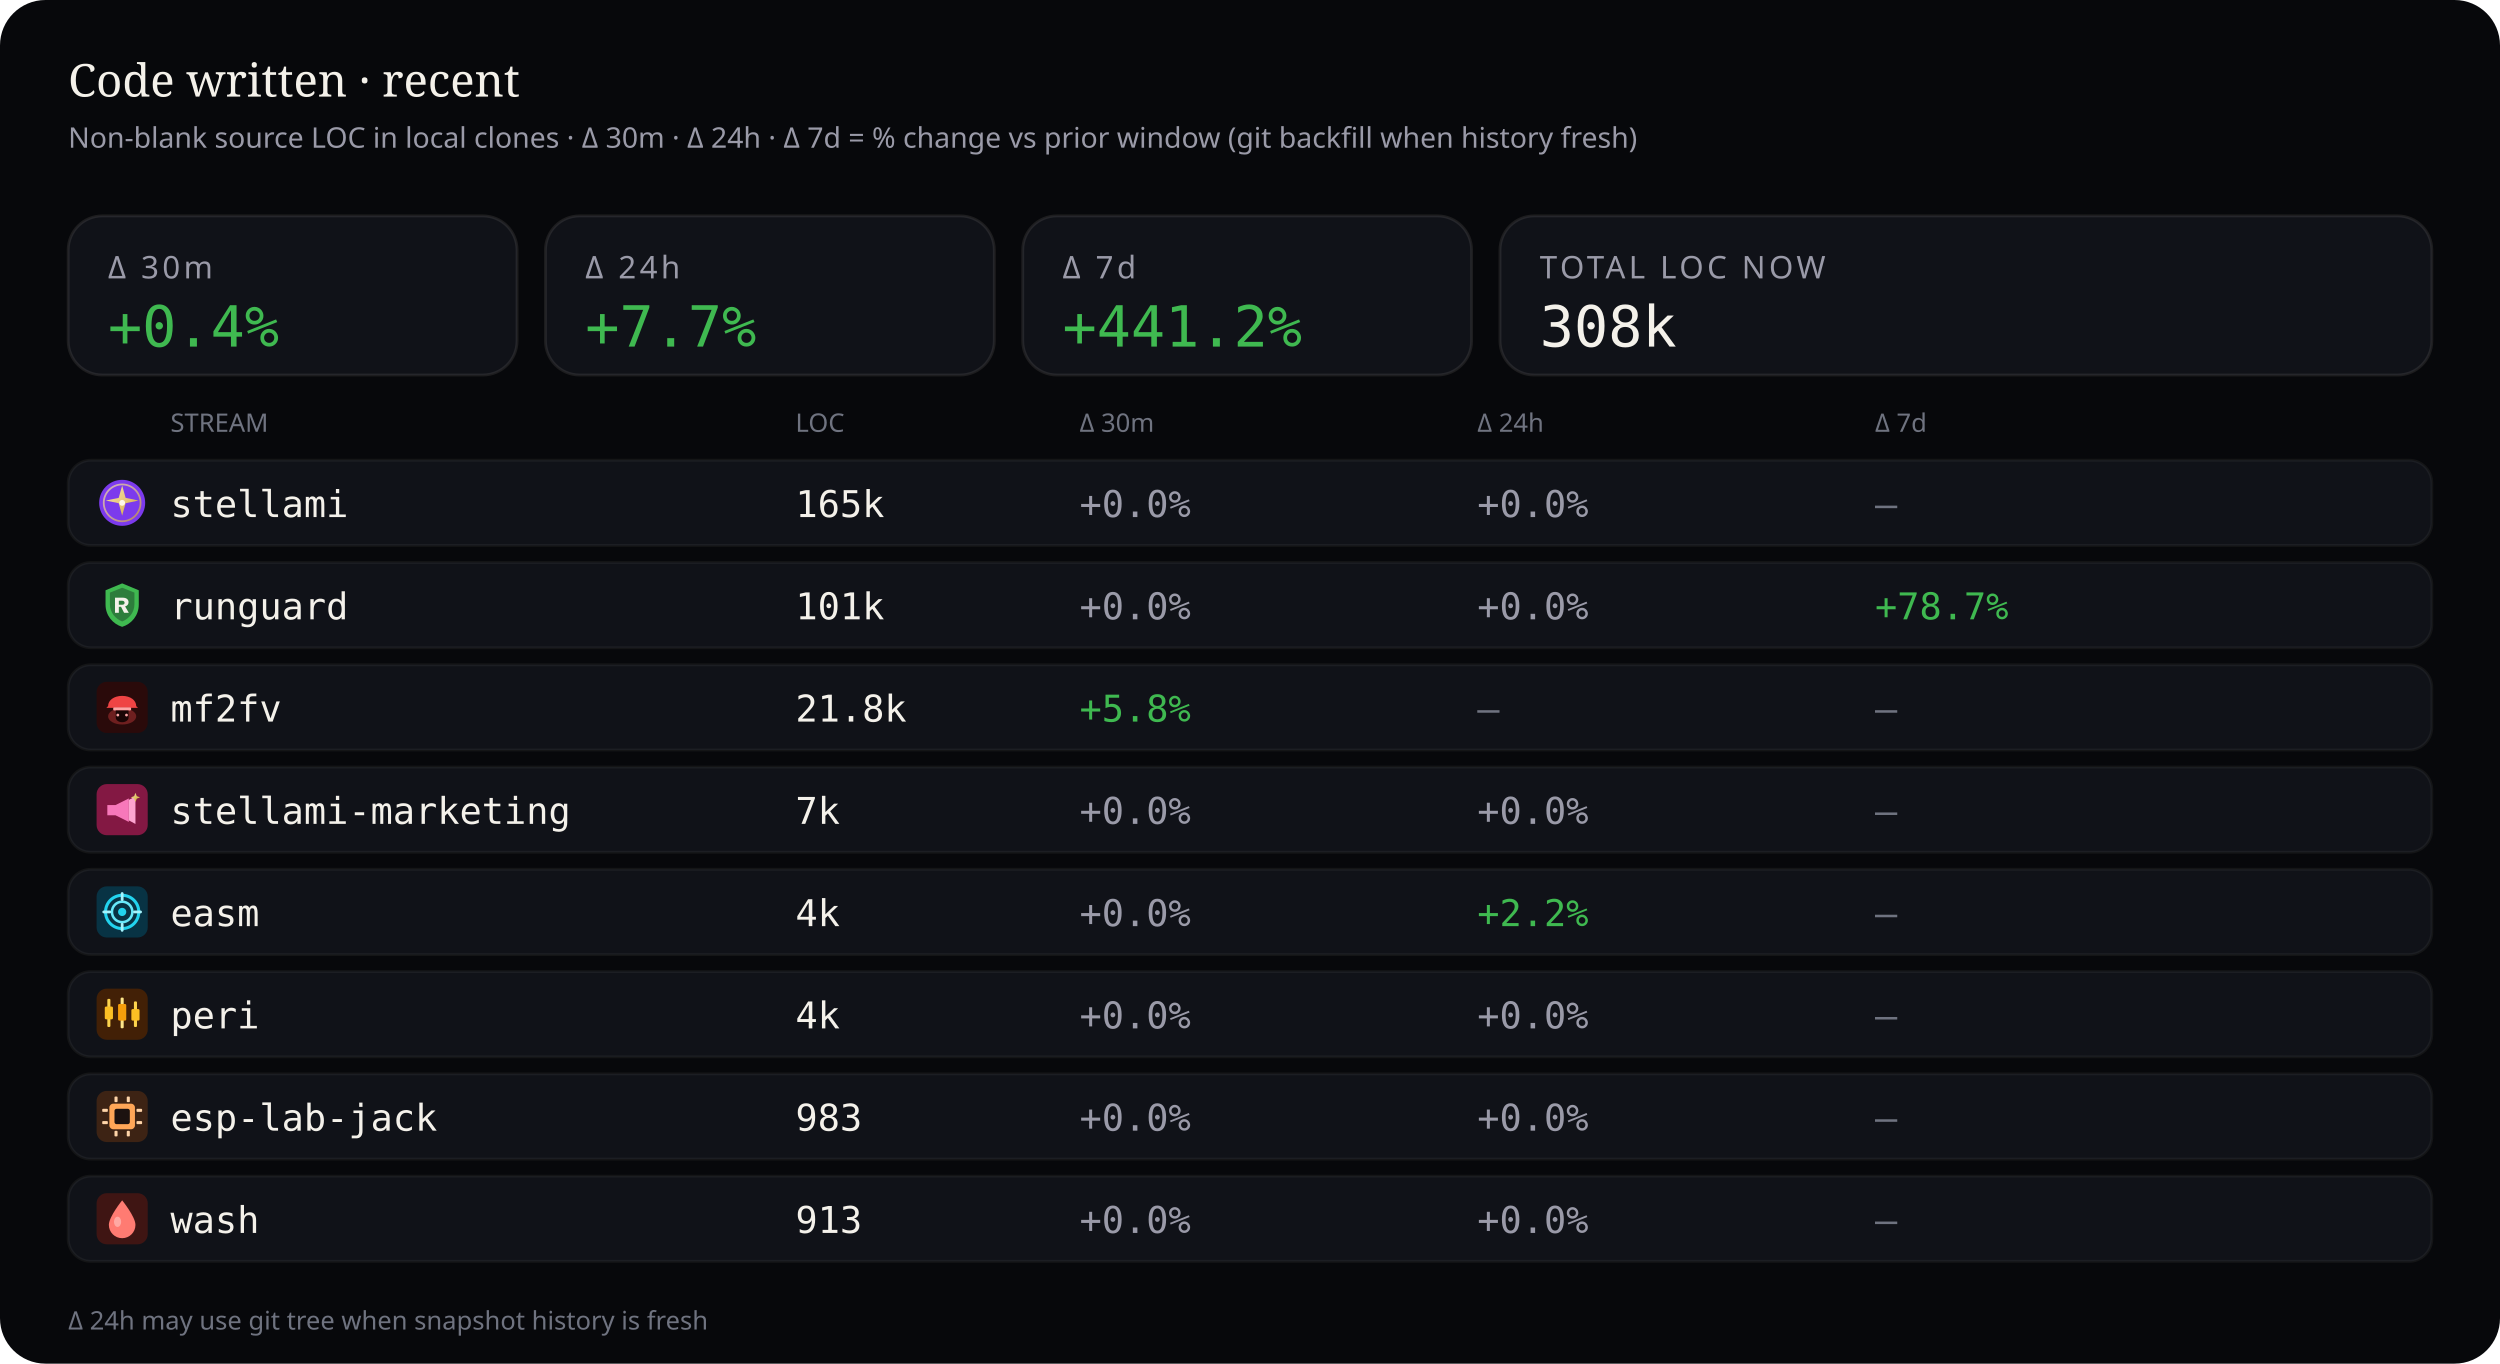
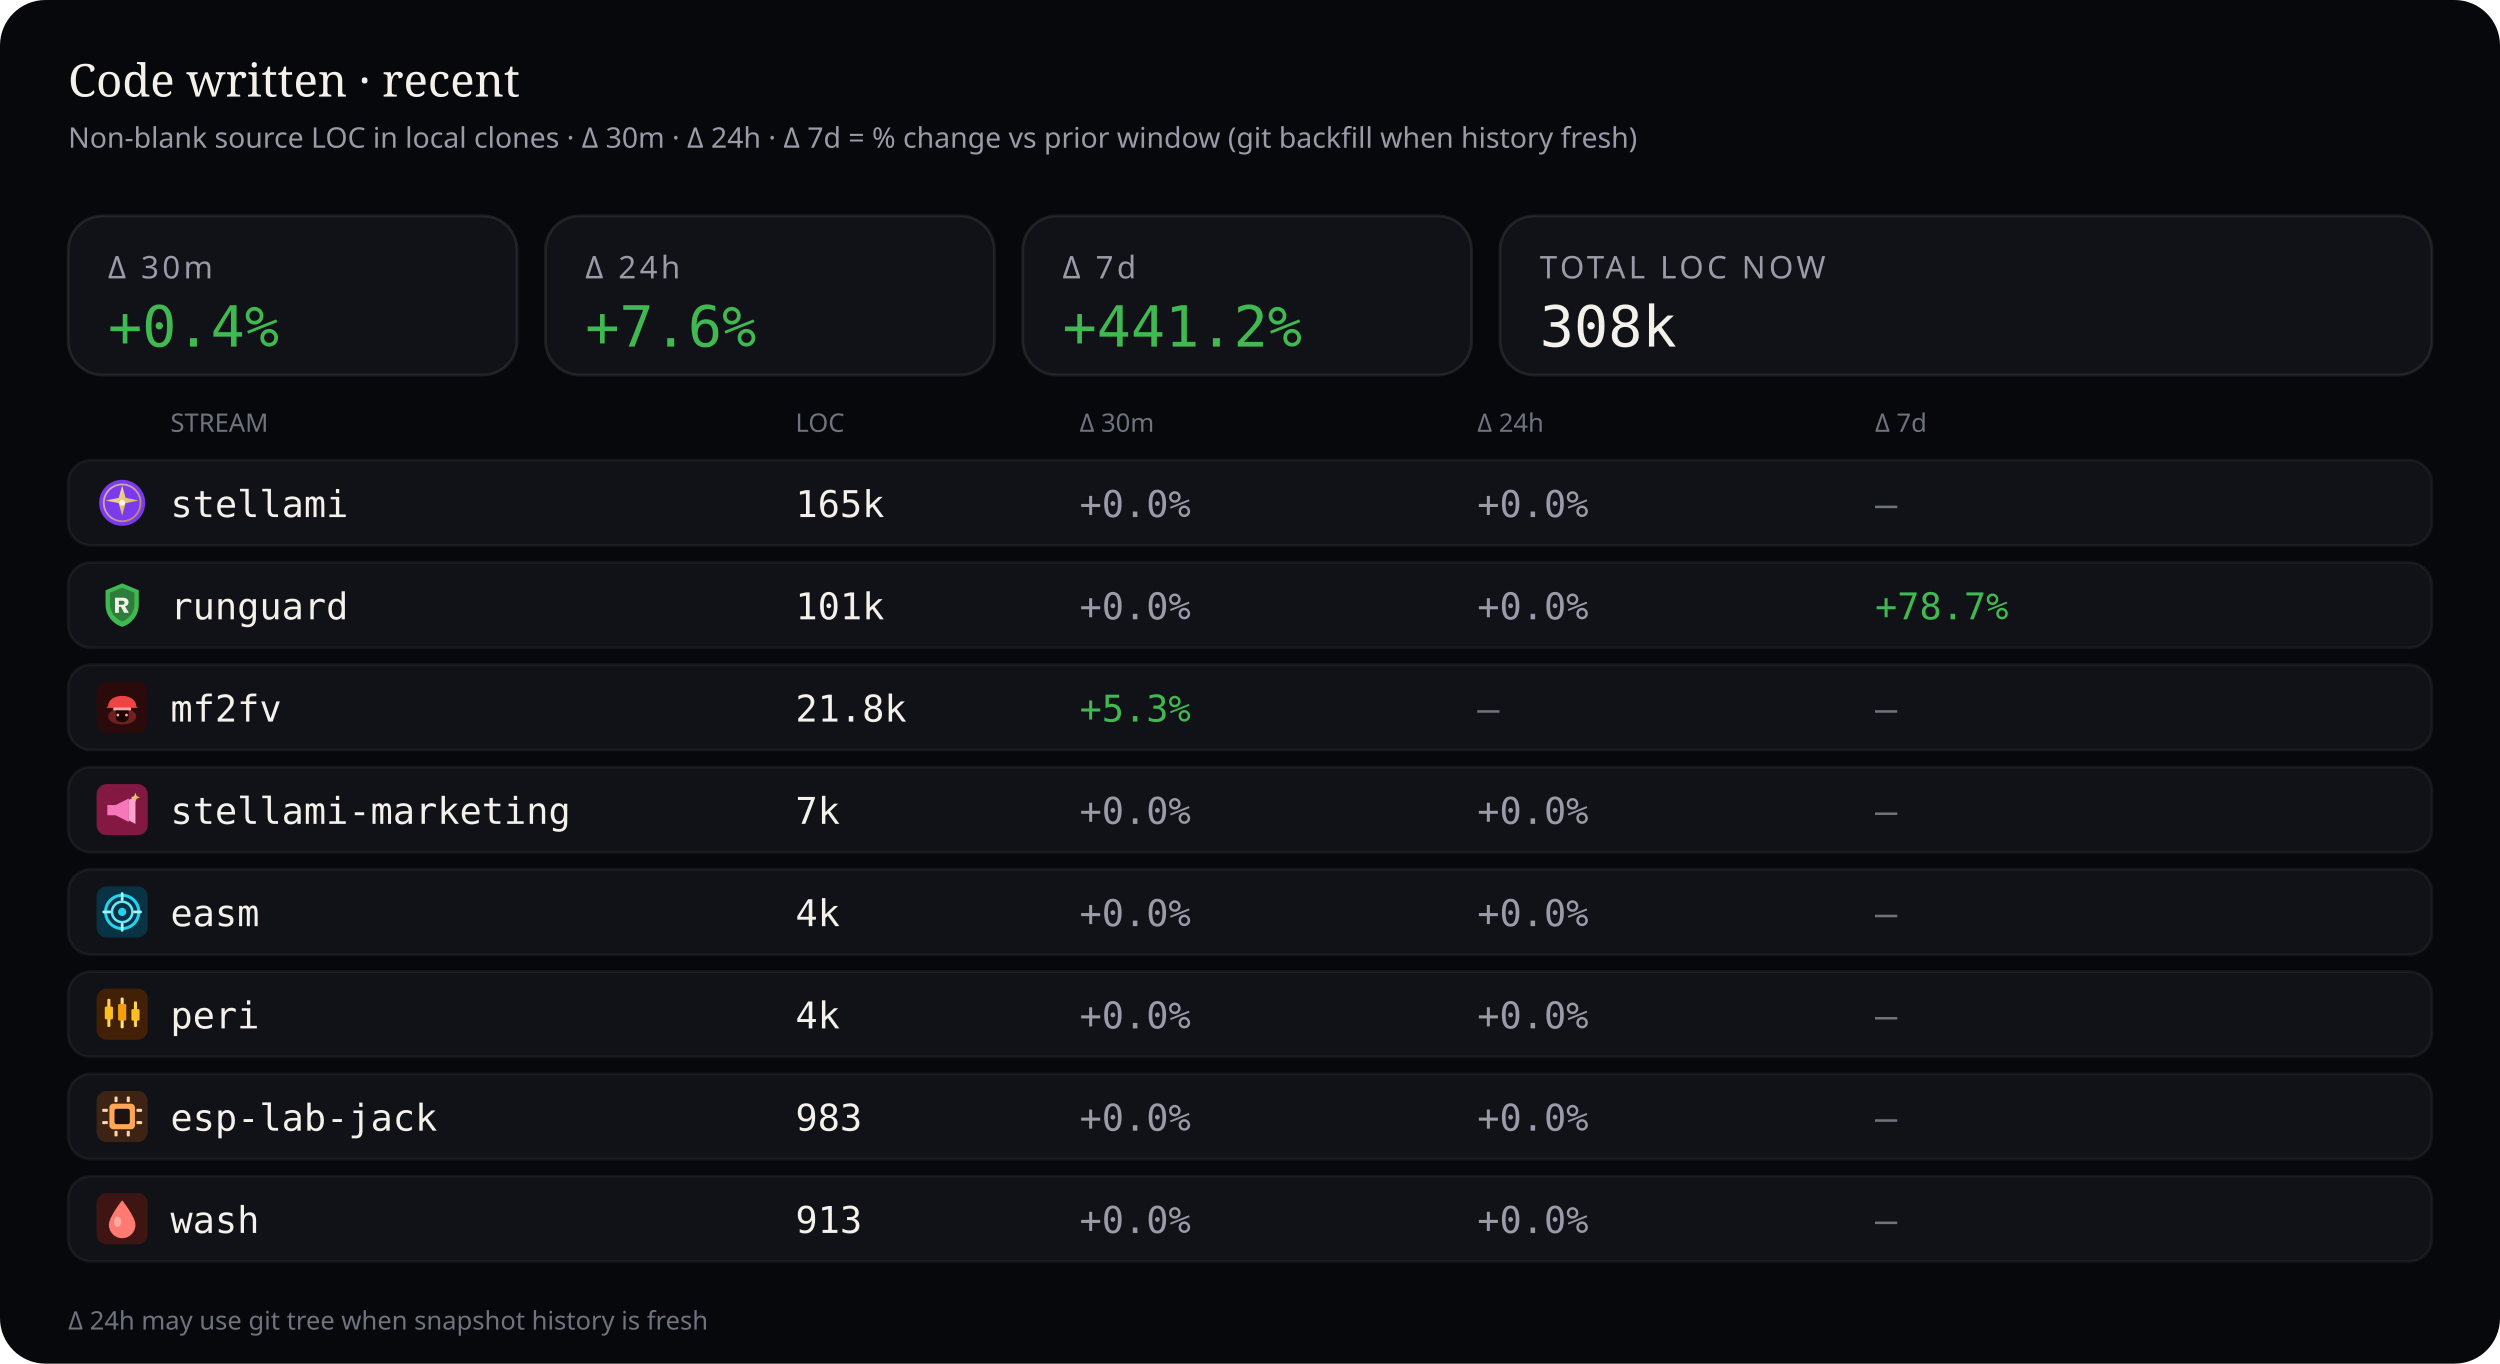
<svg xmlns="http://www.w3.org/2000/svg" viewBox="0 0 880 480" width="880" height="480" role="img" aria-label="Source code LOC deltas — 30 minutes, 24 hours, and 7 days">
  <rect width="880" height="480" rx="16" fill="#07080b" />
  <text x="24" y="34" fill="#f4f1ea" font-size="16" font-family="ui-serif, Georgia, serif">Code written · recent</text>
  <text x="24" y="52" fill="#9a9aa8" font-size="10" font-family="ui-sans-serif, system-ui, sans-serif">Non-blank source LOC in local clones · Δ 30m · Δ 24h · Δ 7d = % change vs prior window (git backfill when history fresh)</text>
  <rect x="24" y="76" width="158" height="56" rx="12" fill="#101218" stroke="rgba(232,228,214,0.10)" />
  <text x="38" y="98" fill="#9a9aa8" font-size="11" font-family="ui-sans-serif, system-ui, sans-serif" letter-spacing="1.2">Δ 30m</text>
  <text x="38" y="122" fill="#3fb950" font-size="20" font-family="ui-monospace, SFMono-Regular, monospace">+0.4%</text>
  <rect x="192" y="76" width="158" height="56" rx="12" fill="#101218" stroke="rgba(232,228,214,0.10)" />
  <text x="206" y="98" fill="#9a9aa8" font-size="11" font-family="ui-sans-serif, system-ui, sans-serif" letter-spacing="1.2">Δ 24h</text>
-   <text x="206" y="122" fill="#3fb950" font-size="20" font-family="ui-monospace, SFMono-Regular, monospace">+7.7%</text>
+   <text x="206" y="122" fill="#3fb950" font-size="20" font-family="ui-monospace, SFMono-Regular, monospace">+7.6%</text>
  <rect x="360" y="76" width="158" height="56" rx="12" fill="#101218" stroke="rgba(232,228,214,0.10)" />
  <text x="374" y="98" fill="#9a9aa8" font-size="11" font-family="ui-sans-serif, system-ui, sans-serif" letter-spacing="1.2">Δ 7d</text>
  <text x="374" y="122" fill="#3fb950" font-size="20" font-family="ui-monospace, SFMono-Regular, monospace">+441.2%</text>
  <rect x="528" y="76" width="328" height="56" rx="12" fill="#101218" stroke="rgba(232,228,214,0.10)" />
  <text x="542" y="98" fill="#9a9aa8" font-size="11" font-family="ui-sans-serif, system-ui, sans-serif" letter-spacing="1.2">TOTAL LOC NOW</text>
  <text x="542" y="122" fill="#f4f1ea" font-size="20" font-family="ui-monospace, SFMono-Regular, monospace">308k</text>
  <text x="60" y="152" fill="#6f7380" font-size="9" font-family="ui-sans-serif, system-ui, sans-serif">STREAM</text>
  <text x="280" y="152" fill="#6f7380" font-size="9" font-family="ui-sans-serif, system-ui, sans-serif">LOC</text>
  <text x="380" y="152" fill="#6f7380" font-size="9" font-family="ui-sans-serif, system-ui, sans-serif">Δ 30m</text>
  <text x="520" y="152" fill="#6f7380" font-size="9" font-family="ui-sans-serif, system-ui, sans-serif">Δ 24h</text>
  <text x="660" y="152" fill="#6f7380" font-size="9" font-family="ui-sans-serif, system-ui, sans-serif">Δ 7d</text>
  <rect x="24" y="162" width="832" height="30" rx="8" fill="#101218" stroke="rgba(232,228,214,0.06)" />
  <g id="stream_logo_stellami" class="stream_logo" data-stream="stellami" transform="translate(34.0,168.0) scale(0.9)" opacity="1.0">
    <defs>
      <linearGradient id="stream_logo_stellami-stellami-gold" x1="0%" y1="0%" x2="100%" y2="100%">
        <stop offset="0%" stop-color="#f5e6a8" />
        <stop offset="55%" stop-color="#e8c57a" />
        <stop offset="100%" stop-color="#c9a227" />
      </linearGradient>
    </defs>
    <circle cx="10" cy="10" r="9" fill="#7c3aed" />
    <circle cx="10" cy="10" r="7.2" fill="none" stroke="url(#stream_logo_stellami-stellami-gold)" stroke-width="0.7" opacity=".7" />
    <path fill="url(#stream_logo_stellami-stellami-gold)" d="M10 3.2 L11.35 8.05 L16.4 9.1 L11.35 10.15 L10 15 L8.65 10.15 L3.6 9.1 L8.65 8.05 Z" />
    <circle cx="10" cy="10" r="1.15" fill="#fff8e8" />
  </g>
  <use class="stream_logo" data-stream="stellami" href="#stream_logo_stellami" x="34.0" y="168.0" width="18" height="18" opacity="0" />
  <text x="60" y="182" fill="#f4f1ea" font-size="13" font-family="ui-monospace, SFMono-Regular, monospace">stellami</text>
  <text x="280" y="182" fill="#f4f1ea" font-size="13" font-family="ui-monospace, SFMono-Regular, monospace">165k</text>
  <text x="380" y="182" fill="#9a9aa8" font-size="13" font-family="ui-monospace, SFMono-Regular, monospace">+0.0%</text>
  <text x="520" y="182" fill="#9a9aa8" font-size="13" font-family="ui-monospace, SFMono-Regular, monospace">+0.0%</text>
  <text x="660" y="182" fill="#6f7380" font-size="13" font-family="ui-monospace, SFMono-Regular, monospace">—</text>
  <rect x="24" y="198" width="832" height="30" rx="8" fill="#101218" stroke="rgba(232,228,214,0.06)" />
  <g id="stream_logo_runguard" class="stream_logo" data-stream="runguard" transform="translate(34.0,204.0) scale(0.9)" opacity="1.0">
    <path fill="#3fb950" d="M10 1.5 L16.5 4.2 V9.8 C16.5 14.1 13.6 17.4 10 18.5 C6.4 17.4 3.5 14.1 3.5 9.8 V4.2 Z" />
    <path fill="#0d1117" fill-opacity=".35" d="M10 3.2 L14.8 5.1 V9.7 C14.8 12.9 12.6 15.4 10 16.4 C7.4 15.4 5.2 12.9 5.2 9.7 V5.1 Z" />
    <path fill="#f4f1ea" d="M7.2 7.1h3.1c1.35 0 2.2.7 2.2 1.75 0 .85-.5 1.45-1.35 1.65L12.6 13h-1.85l-1.2-2.35H8.7V13H7.2V7.1zm1.5 1.2v1.55h1.35c.55 0 .9-.28.9-.75s-.35-.8-.9-.8H8.7z" />
  </g>
  <use class="stream_logo" data-stream="runguard" href="#stream_logo_runguard" x="34.0" y="204.0" width="18" height="18" opacity="0" />
  <text x="60" y="218" fill="#f4f1ea" font-size="13" font-family="ui-monospace, SFMono-Regular, monospace">runguard</text>
  <text x="280" y="218" fill="#f4f1ea" font-size="13" font-family="ui-monospace, SFMono-Regular, monospace">101k</text>
  <text x="380" y="218" fill="#9a9aa8" font-size="13" font-family="ui-monospace, SFMono-Regular, monospace">+0.0%</text>
  <text x="520" y="218" fill="#9a9aa8" font-size="13" font-family="ui-monospace, SFMono-Regular, monospace">+0.0%</text>
  <text x="660" y="218" fill="#3fb950" font-size="13" font-family="ui-monospace, SFMono-Regular, monospace">+78.7%</text>
  <rect x="24" y="234" width="832" height="30" rx="8" fill="#101218" stroke="rgba(232,228,214,0.06)" />
  <g id="stream_logo_mf2fv" class="stream_logo" data-stream="mf2fv" transform="translate(34.0,240.0) scale(0.9)" opacity="1.0">
    <rect width="20" height="20" rx="4" fill="#2a0a0a" />
    <ellipse cx="10" cy="13.5" rx="5.5" ry="3.2" fill="#ef4444" opacity=".35" />
    <path fill="#ef4444" d="M4.5 9.5 C4.5 7.2 6.8 5.5 10 5.5 S15.5 7.2 15.5 9.5 L16.2 10.2 H3.8 Z" />
    <rect x="6.5" y="10" width="7" height="1.2" rx="0.4" fill="#fca5a5" />
    <path fill="#1a0505" d="M7.5 11.2 h5 v2.8 c0 1-1.1 1.8-2.5 1.8 s-2.5-.8-2.5-1.8 v-2.8z" />
    <circle cx="8.3" cy="13" r="0.55" fill="#fca5a5" />
    <circle cx="11.7" cy="13" r="0.55" fill="#fca5a5" />
  </g>
  <use class="stream_logo" data-stream="mf2fv" href="#stream_logo_mf2fv" x="34.0" y="240.0" width="18" height="18" opacity="0" />
  <text x="60" y="254" fill="#f4f1ea" font-size="13" font-family="ui-monospace, SFMono-Regular, monospace">mf2fv</text>
  <text x="280" y="254" fill="#f4f1ea" font-size="13" font-family="ui-monospace, SFMono-Regular, monospace">21.8k</text>
-   <text x="380" y="254" fill="#3fb950" font-size="13" font-family="ui-monospace, SFMono-Regular, monospace">+5.8%</text>
+   <text x="380" y="254" fill="#3fb950" font-size="13" font-family="ui-monospace, SFMono-Regular, monospace">+5.3%</text>
  <text x="520" y="254" fill="#6f7380" font-size="13" font-family="ui-monospace, SFMono-Regular, monospace">—</text>
  <text x="660" y="254" fill="#6f7380" font-size="13" font-family="ui-monospace, SFMono-Regular, monospace">—</text>
  <rect x="24" y="270" width="832" height="30" rx="8" fill="#101218" stroke="rgba(232,228,214,0.06)" />
  <g id="stream_logo_stellami-marketing" class="stream_logo" data-stream="stellami-marketing" transform="translate(34.0,276.0) scale(0.9)" opacity="1.0">
    <defs>
      <linearGradient id="stream_logo_stellami-marketing-smkt-gold" x1="0%" y1="0%" x2="100%" y2="100%">
        <stop offset="0%" stop-color="#f5e6a8" />
        <stop offset="100%" stop-color="#c9a227" />
      </linearGradient>
    </defs>
    <rect width="20" height="20" rx="4" fill="#831843" />
    <path fill="#f778ba" d="M4.2 8.2h3.2l5.2-2.6v9.2l-5.2-2.6H4.2z" />
    <path fill="#fda4d0" d="M12.6 6.2l2.6-1.4v10.8l-2.6-1.4z" />
    <path fill="url(#stream_logo_stellami-marketing-smkt-gold)" d="M15.2 3.4 L15.7 4.7 L17 5.2 L15.7 5.7 L15.2 7 L14.7 5.7 L13.4 5.2 L14.7 4.7 Z" />
  </g>
  <use class="stream_logo" data-stream="stellami-marketing" href="#stream_logo_stellami-marketing" x="34.0" y="276.0" width="18" height="18" opacity="0" />
  <text x="60" y="290" fill="#f4f1ea" font-size="13" font-family="ui-monospace, SFMono-Regular, monospace">stellami-marketing</text>
  <text x="280" y="290" fill="#f4f1ea" font-size="13" font-family="ui-monospace, SFMono-Regular, monospace">7k</text>
  <text x="380" y="290" fill="#9a9aa8" font-size="13" font-family="ui-monospace, SFMono-Regular, monospace">+0.0%</text>
  <text x="520" y="290" fill="#9a9aa8" font-size="13" font-family="ui-monospace, SFMono-Regular, monospace">+0.0%</text>
  <text x="660" y="290" fill="#6f7380" font-size="13" font-family="ui-monospace, SFMono-Regular, monospace">—</text>
  <rect x="24" y="306" width="832" height="30" rx="8" fill="#101218" stroke="rgba(232,228,214,0.06)" />
  <g id="stream_logo_easm" class="stream_logo" data-stream="easm" transform="translate(34.0,312.0) scale(0.9)" opacity="1.0">
    <rect width="20" height="20" rx="4" fill="#083344" />
    <circle cx="10" cy="10" r="6.5" fill="none" stroke="#22d3ee" stroke-width="1.2" />
    <circle cx="10" cy="10" r="4" fill="none" stroke="#67e8f9" stroke-width="1" />
    <circle cx="10" cy="10" r="1.6" fill="#22d3ee" />
    <path d="M10 2.8 V5.2 M10 14.8 V17.2 M2.8 10 H5.2 M14.8 10 H17.2" stroke="#a5f3fc" stroke-width="1.1" stroke-linecap="round" />
  </g>
  <use class="stream_logo" data-stream="easm" href="#stream_logo_easm" x="34.0" y="312.0" width="18" height="18" opacity="0" />
  <text x="60" y="326" fill="#f4f1ea" font-size="13" font-family="ui-monospace, SFMono-Regular, monospace">easm</text>
  <text x="280" y="326" fill="#f4f1ea" font-size="13" font-family="ui-monospace, SFMono-Regular, monospace">4k</text>
  <text x="380" y="326" fill="#9a9aa8" font-size="13" font-family="ui-monospace, SFMono-Regular, monospace">+0.0%</text>
-   <text x="520" y="326" fill="#3fb950" font-size="13" font-family="ui-monospace, SFMono-Regular, monospace">+2.2%</text>
+   <text x="520" y="326" fill="#9a9aa8" font-size="13" font-family="ui-monospace, SFMono-Regular, monospace">+0.0%</text>
  <text x="660" y="326" fill="#6f7380" font-size="13" font-family="ui-monospace, SFMono-Regular, monospace">—</text>
  <rect x="24" y="342" width="832" height="30" rx="8" fill="#101218" stroke="rgba(232,228,214,0.06)" />
  <g id="stream_logo_peri" class="stream_logo" data-stream="peri" transform="translate(34.0,348.0) scale(0.9)" opacity="1.0">
    <rect width="20" height="20" rx="4" fill="#422006" />
    <rect x="4.2" y="4" width="1.2" height="11" rx="0.4" fill="#fcd34d" />
    <rect x="3.2" y="7" width="3.2" height="5" rx="0.5" fill="#fbbf24" />
    <rect x="9.4" y="3.5" width="1.2" height="12" rx="0.4" fill="#fde68a" />
    <rect x="8.4" y="6" width="3.2" height="6.5" rx="0.5" fill="#f59e0b" />
    <rect x="14.6" y="5" width="1.2" height="10" rx="0.4" fill="#fcd34d" />
    <rect x="13.6" y="8" width="3.2" height="4.5" rx="0.5" fill="#fbbf24" />
  </g>
  <use class="stream_logo" data-stream="peri" href="#stream_logo_peri" x="34.0" y="348.0" width="18" height="18" opacity="0" />
  <text x="60" y="362" fill="#f4f1ea" font-size="13" font-family="ui-monospace, SFMono-Regular, monospace">peri</text>
  <text x="280" y="362" fill="#f4f1ea" font-size="13" font-family="ui-monospace, SFMono-Regular, monospace">4k</text>
  <text x="380" y="362" fill="#9a9aa8" font-size="13" font-family="ui-monospace, SFMono-Regular, monospace">+0.0%</text>
  <text x="520" y="362" fill="#9a9aa8" font-size="13" font-family="ui-monospace, SFMono-Regular, monospace">+0.0%</text>
  <text x="660" y="362" fill="#6f7380" font-size="13" font-family="ui-monospace, SFMono-Regular, monospace">—</text>
  <rect x="24" y="378" width="832" height="30" rx="8" fill="#101218" stroke="rgba(232,228,214,0.06)" />
  <g id="stream_logo_esp-lab-jack" class="stream_logo" data-stream="esp-lab-jack" transform="translate(34.0,384.0) scale(0.9)" opacity="1.0">
    <rect width="20" height="20" rx="4" fill="#3d2314" />
    <rect x="5" y="5" width="10" height="10" rx="1.5" fill="#ffa657" />
    <rect x="7" y="7" width="6" height="6" rx="0.8" fill="#1c1210" />
    <rect x="2.2" y="7" width="2.2" height="1.2" rx="0.3" fill="#ffd4a8" />
    <rect x="2.2" y="11.8" width="2.2" height="1.2" rx="0.3" fill="#ffd4a8" />
    <rect x="15.6" y="7" width="2.2" height="1.2" rx="0.3" fill="#ffd4a8" />
    <rect x="15.6" y="11.8" width="2.2" height="1.2" rx="0.3" fill="#ffd4a8" />
    <rect x="7" y="2.2" width="1.2" height="2.2" rx="0.3" fill="#ffd4a8" />
    <rect x="11.8" y="2.2" width="1.2" height="2.2" rx="0.3" fill="#ffd4a8" />
    <rect x="7" y="15.6" width="1.2" height="2.2" rx="0.3" fill="#ffd4a8" />
    <rect x="11.8" y="15.6" width="1.2" height="2.2" rx="0.3" fill="#ffd4a8" />
  </g>
  <use class="stream_logo" data-stream="esp-lab-jack" href="#stream_logo_esp-lab-jack" x="34.0" y="384.0" width="18" height="18" opacity="0" />
  <text x="60" y="398" fill="#f4f1ea" font-size="13" font-family="ui-monospace, SFMono-Regular, monospace">esp-lab-jack</text>
  <text x="280" y="398" fill="#f4f1ea" font-size="13" font-family="ui-monospace, SFMono-Regular, monospace">983</text>
  <text x="380" y="398" fill="#9a9aa8" font-size="13" font-family="ui-monospace, SFMono-Regular, monospace">+0.0%</text>
  <text x="520" y="398" fill="#9a9aa8" font-size="13" font-family="ui-monospace, SFMono-Regular, monospace">+0.0%</text>
  <text x="660" y="398" fill="#6f7380" font-size="13" font-family="ui-monospace, SFMono-Regular, monospace">—</text>
  <rect x="24" y="414" width="832" height="30" rx="8" fill="#101218" stroke="rgba(232,228,214,0.06)" />
  <g id="stream_logo_wash" class="stream_logo" data-stream="wash" transform="translate(34.0,420.0) scale(0.9)" opacity="1.0">
    <rect width="20" height="20" rx="4" fill="#3f1513" />
    <path fill="#ff7b72" d="M10 2.8 C10 2.8 15.2 9.2 15.2 12.4 A5.2 5.2 0 0 1 4.8 12.4 C4.8 9.2 10 2.8 10 2.8 Z" />
    <ellipse cx="8.2" cy="11.2" rx="1.4" ry="2" fill="#ffd0cc" opacity=".55" />
  </g>
  <use class="stream_logo" data-stream="wash" href="#stream_logo_wash" x="34.0" y="420.0" width="18" height="18" opacity="0" />
  <text x="60" y="434" fill="#f4f1ea" font-size="13" font-family="ui-monospace, SFMono-Regular, monospace">wash</text>
  <text x="280" y="434" fill="#f4f1ea" font-size="13" font-family="ui-monospace, SFMono-Regular, monospace">913</text>
  <text x="380" y="434" fill="#9a9aa8" font-size="13" font-family="ui-monospace, SFMono-Regular, monospace">+0.0%</text>
  <text x="520" y="434" fill="#9a9aa8" font-size="13" font-family="ui-monospace, SFMono-Regular, monospace">+0.0%</text>
  <text x="660" y="434" fill="#6f7380" font-size="13" font-family="ui-monospace, SFMono-Regular, monospace">—</text>
  <text x="24" y="468" fill="#6f7380" font-size="9" font-family="ui-sans-serif, system-ui, sans-serif">Δ 24h may use git tree when snapshot history is fresh</text>
</svg>
